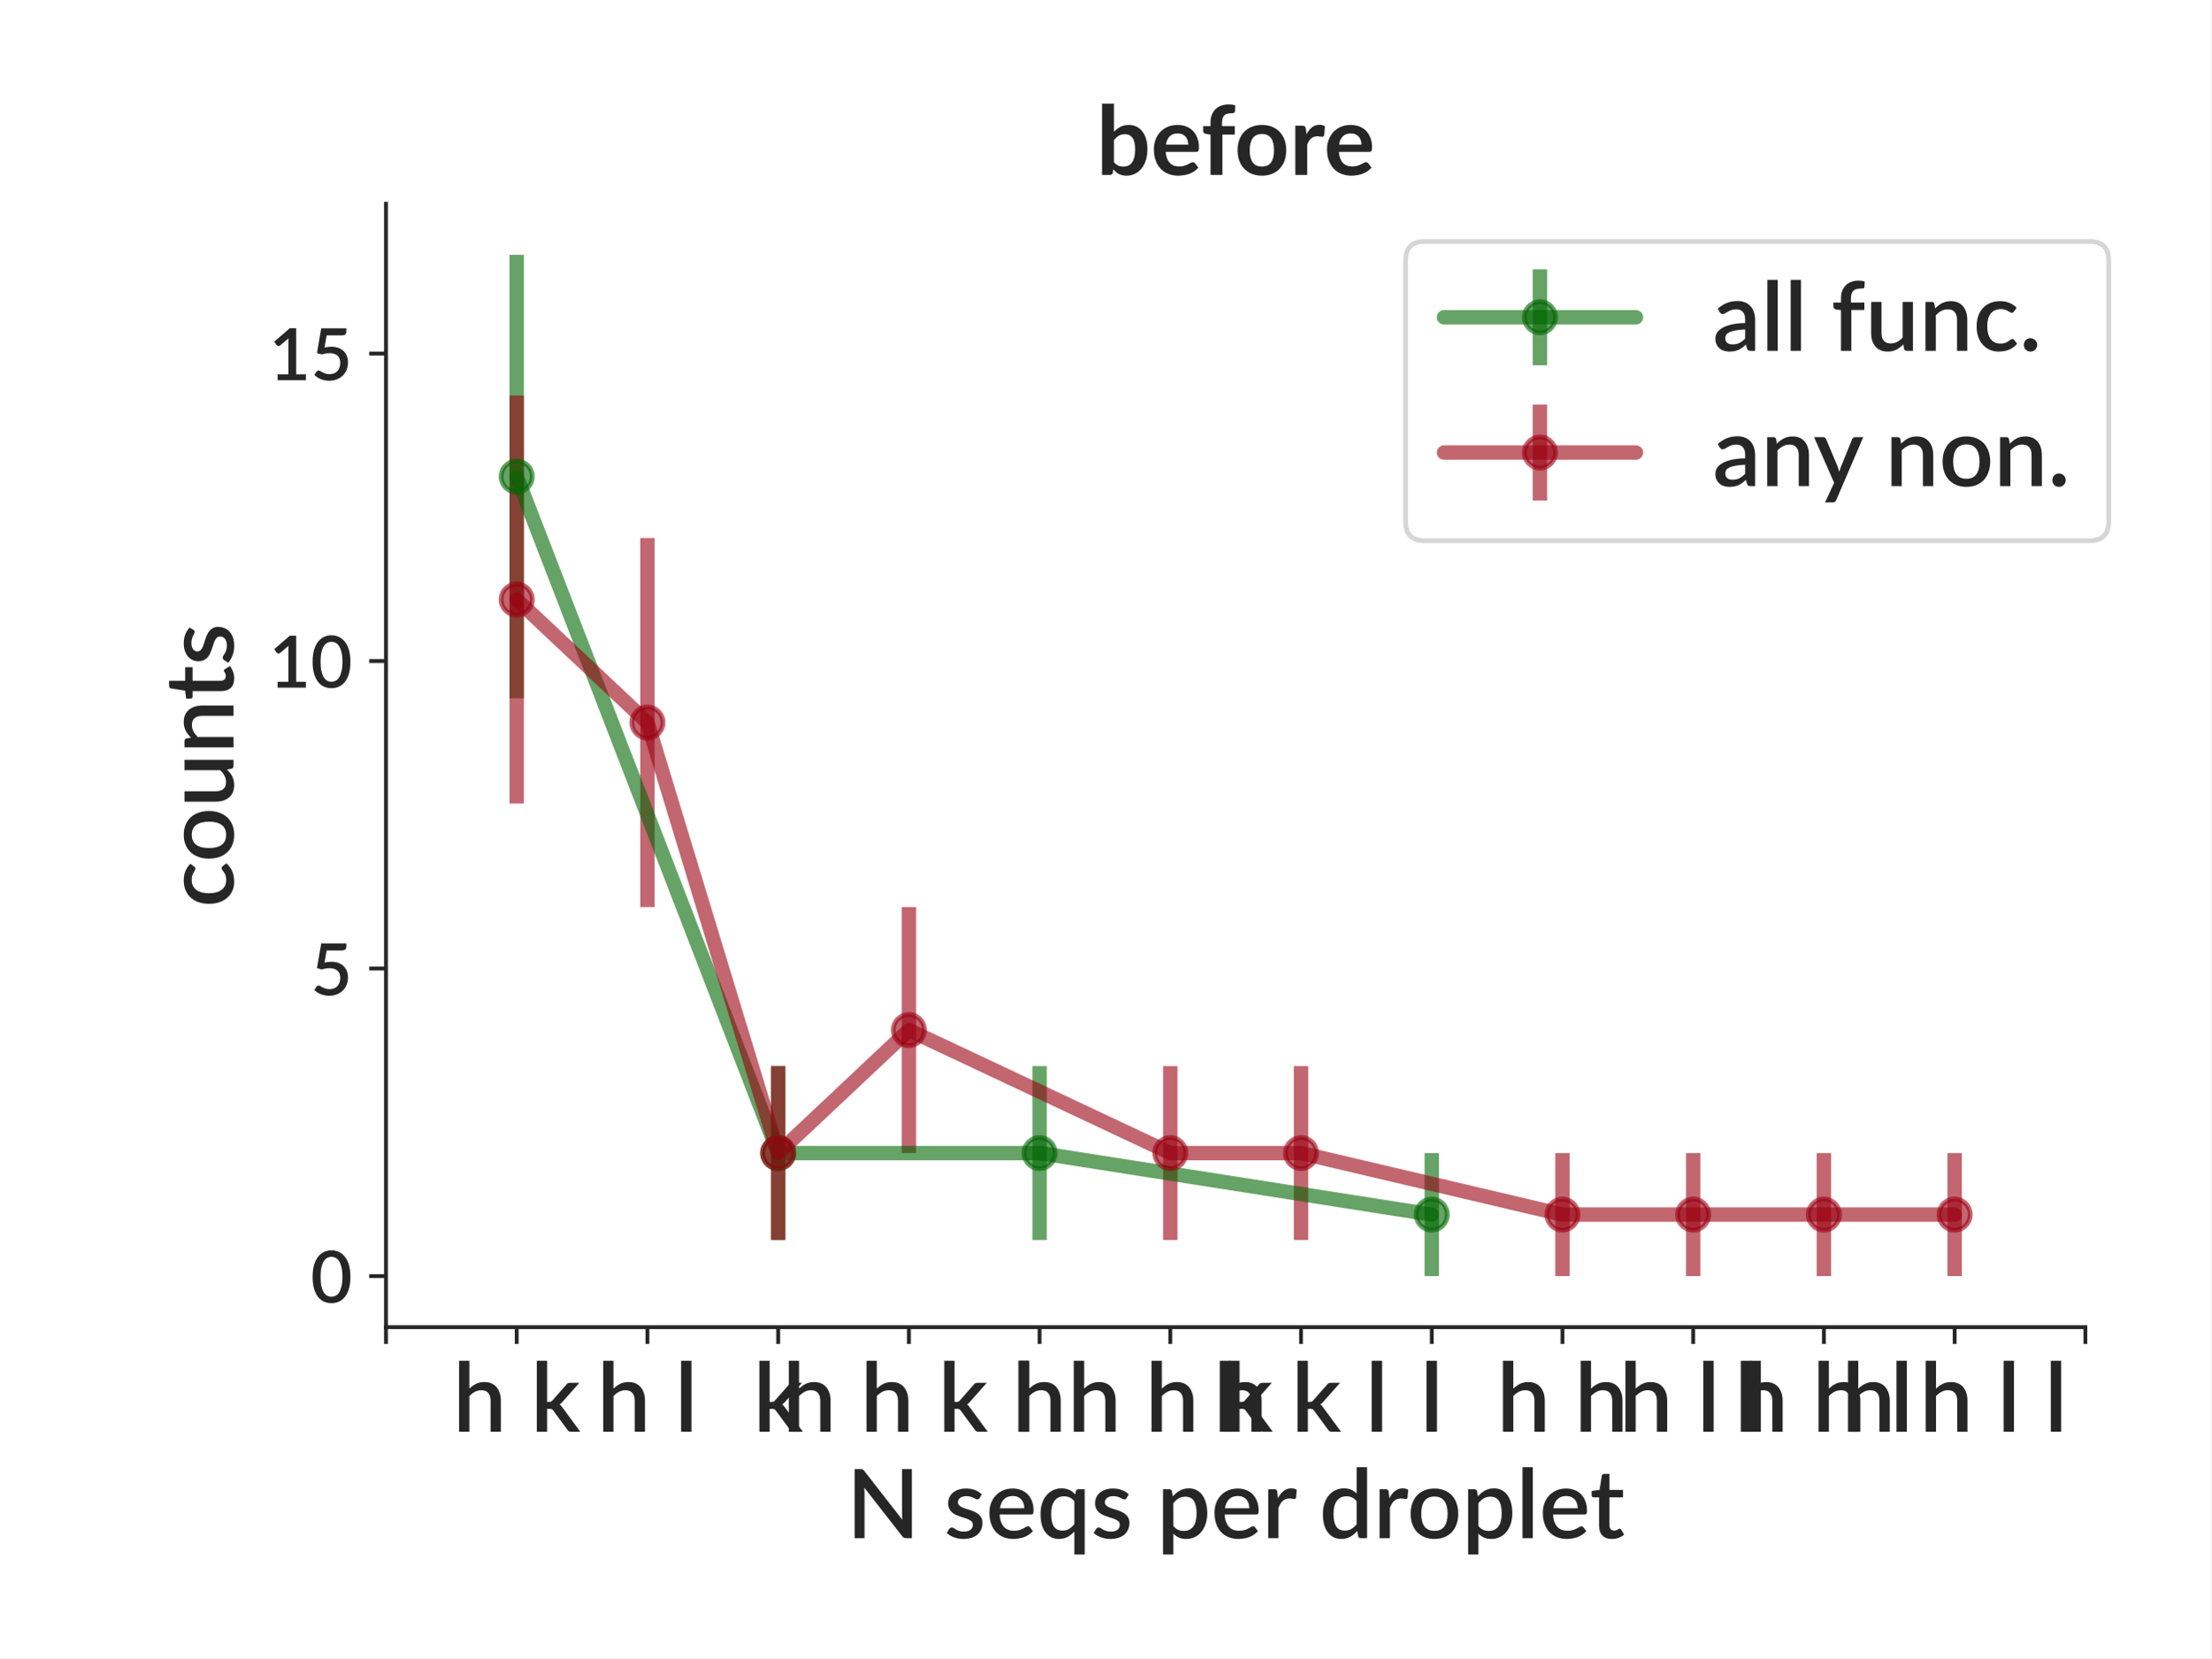
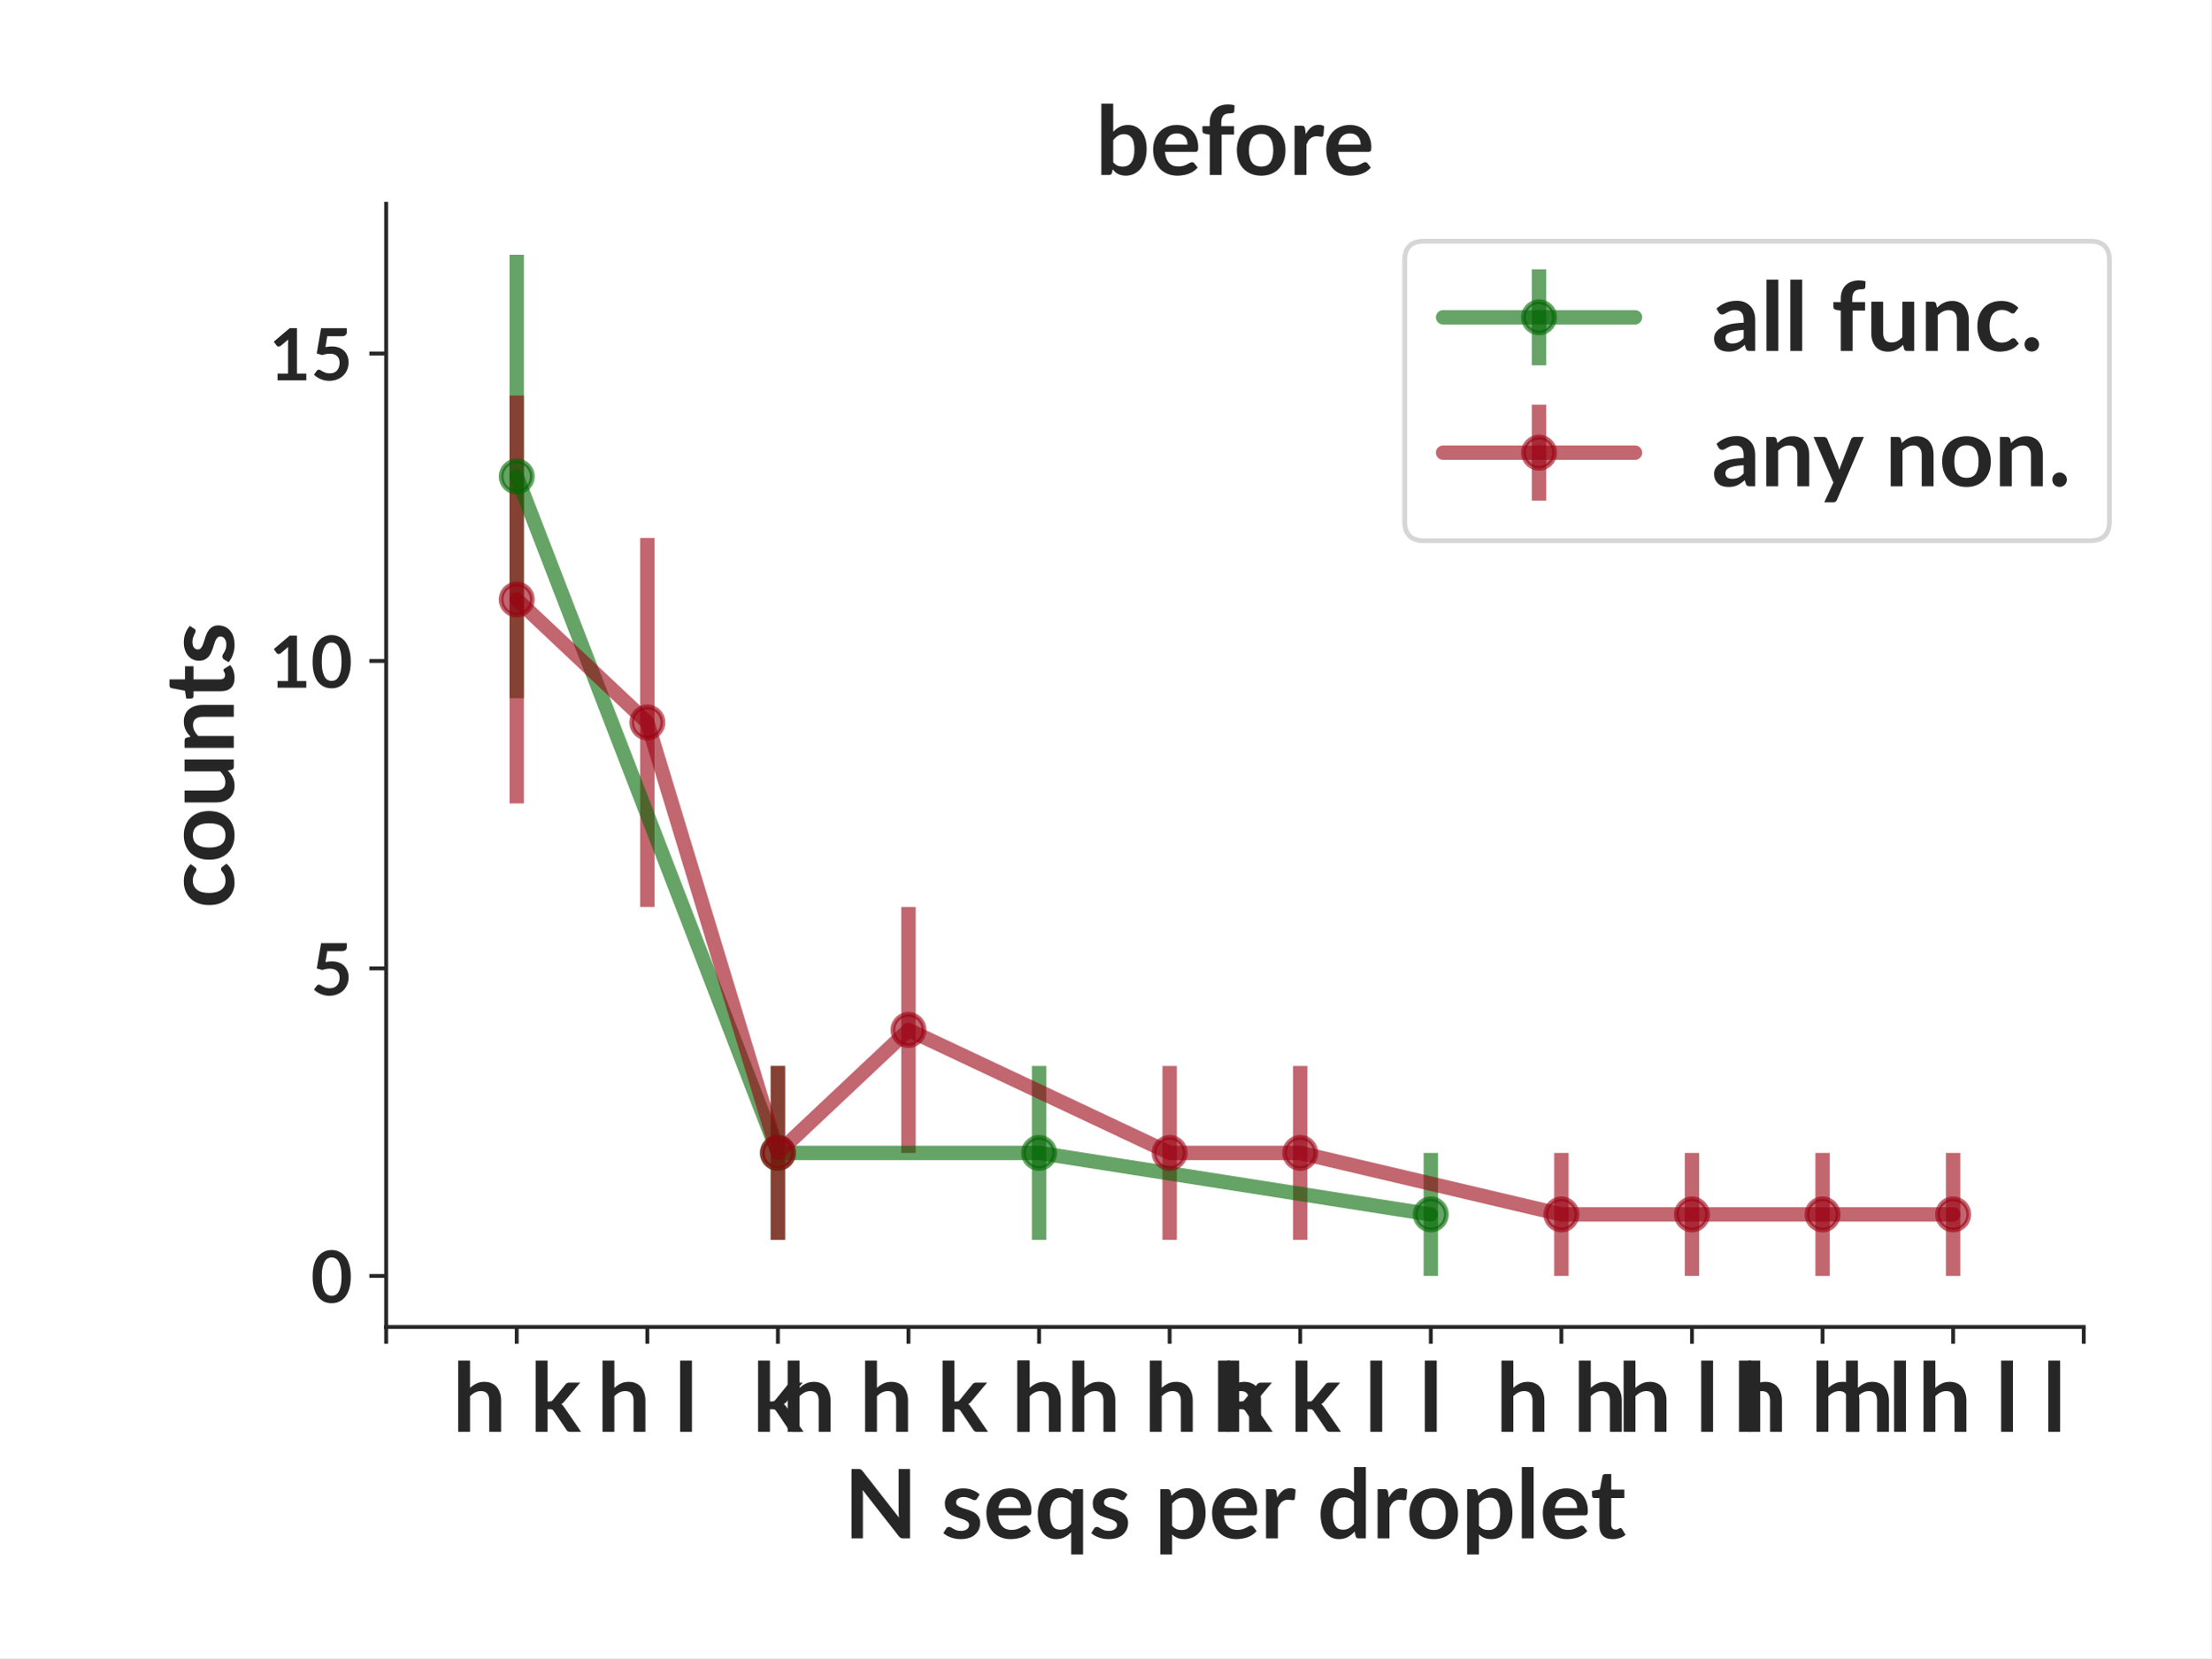
<svg xmlns="http://www.w3.org/2000/svg" xmlns:xlink="http://www.w3.org/1999/xlink" height="345.6pt" version="1.1" viewBox="0 0 460.8 345.6" width="460.8pt">
  <defs>
    <style type="text/css">*{stroke-linecap:butt;stroke-linejoin:round;}</style>
  </defs>
  <g id="figure_1">
    <g id="patch_1">
      <path d="M 0 345.6  L 460.8 345.6  L 460.8 0  L 0 0  z " style="fill:#ffffff;" />
    </g>
    <g id="axes_1">
      <g id="patch_2">
-         <path d="M 80.439 276.619  L 434.598 276.619  L 434.598 42.459  L 80.439 42.459  z " style="fill:#ffffff;" />
+         <path d="M 80.472 276.581  L 434.258 276.581  L 434.258 42.459  L 80.472 42.459  z " style="fill:#ffffff;" />
      </g>
      <g id="matplotlib.axis_1">
        <g id="xtick_1">
          <g id="line2d_1">
            <defs>
-               <path d="M 0 0  L 0 3.5  " id="mc72117ca0a" style="stroke:#262626;stroke-width:0.8;" />
+               <path d="M 0 0  L 0 3.5  " id="m71ca3b129e" style="stroke:#262626;stroke-width:0.8;" />
            </defs>
            <g>
-               <use style="fill:#262626;stroke:#262626;stroke-width:0.8;" x="80.439" xlink:href="#mc72117ca0a" y="276.619" />
+               <use style="fill:#262626;stroke:#262626;stroke-width:0.8;" x="80.472" xlink:href="#m71ca3b129e" y="276.581" />
            </g>
          </g>
        </g>
        <g id="xtick_2">
          <g id="line2d_2">
            <g>
-               <use style="fill:#262626;stroke:#262626;stroke-width:0.8;" x="107.682" xlink:href="#mc72117ca0a" y="276.619" />
+               <use style="fill:#262626;stroke:#262626;stroke-width:0.8;" x="107.686" xlink:href="#m71ca3b129e" y="276.581" />
            </g>
          </g>
          <g id="text_1">
-             <text style="fill:#262626;font-family:Lato;font-size:20px;font-stretch:normal;font-style:normal;font-weight:600;text-anchor:middle;" transform="rotate(-0, 107.6821, 298.4187)" x="107.682" y="298.419">h k</text>
+             <text style="fill:#262626;font-family:Lato;font-size:20px;font-stretch:normal;font-style:normal;font-weight:bold;text-anchor:middle;" transform="rotate(-0, 107.6862, 298.4406)" x="107.686" y="298.441">h k</text>
          </g>
        </g>
        <g id="xtick_3">
          <g id="line2d_3">
            <g>
-               <use style="fill:#262626;stroke:#262626;stroke-width:0.8;" x="134.925" xlink:href="#mc72117ca0a" y="276.619" />
+               <use style="fill:#262626;stroke:#262626;stroke-width:0.8;" x="134.9" xlink:href="#m71ca3b129e" y="276.581" />
            </g>
          </g>
          <g id="text_2">
-             <text style="fill:#262626;font-family:Lato;font-size:20px;font-stretch:normal;font-style:normal;font-weight:600;text-anchor:middle;" transform="rotate(-0, 134.9251, 298.4187)" x="134.925" y="298.419">h l</text>
+             <text style="fill:#262626;font-family:Lato;font-size:20px;font-stretch:normal;font-style:normal;font-weight:bold;text-anchor:middle;" transform="rotate(-0, 134.9005, 298.4406)" x="134.9" y="298.441">h l</text>
          </g>
        </g>
        <g id="xtick_4">
          <g id="line2d_4">
            <g>
-               <use style="fill:#262626;stroke:#262626;stroke-width:0.8;" x="162.168" xlink:href="#mc72117ca0a" y="276.619" />
+               <use style="fill:#262626;stroke:#262626;stroke-width:0.8;" x="162.115" xlink:href="#m71ca3b129e" y="276.581" />
            </g>
          </g>
          <g id="text_3">
-             <text style="fill:#262626;font-family:Lato;font-size:20px;font-stretch:normal;font-style:normal;font-weight:600;text-anchor:middle;" transform="rotate(-0, 162.1681, 298.4187)" x="162.168" y="298.419">k</text>
+             <text style="fill:#262626;font-family:Lato;font-size:20px;font-stretch:normal;font-style:normal;font-weight:bold;text-anchor:middle;" transform="rotate(-0, 162.1147, 298.4406)" x="162.115" y="298.441">k</text>
          </g>
        </g>
        <g id="xtick_5">
          <g id="line2d_5">
            <g>
-               <use style="fill:#262626;stroke:#262626;stroke-width:0.8;" x="189.411" xlink:href="#mc72117ca0a" y="276.619" />
+               <use style="fill:#262626;stroke:#262626;stroke-width:0.8;" x="189.329" xlink:href="#m71ca3b129e" y="276.581" />
            </g>
          </g>
          <g id="text_4">
-             <text style="fill:#262626;font-family:Lato;font-size:20px;font-stretch:normal;font-style:normal;font-weight:600;text-anchor:middle;" transform="rotate(-0, 189.4111, 298.4187)" x="189.411" y="298.419">h h k l</text>
+             <text style="fill:#262626;font-family:Lato;font-size:20px;font-stretch:normal;font-style:normal;font-weight:bold;text-anchor:middle;" transform="rotate(-0, 189.329, 298.4406)" x="189.329" y="298.441">h h k l</text>
          </g>
        </g>
        <g id="xtick_6">
          <g id="line2d_6">
            <g>
-               <use style="fill:#262626;stroke:#262626;stroke-width:0.8;" x="216.654" xlink:href="#mc72117ca0a" y="276.619" />
+               <use style="fill:#262626;stroke:#262626;stroke-width:0.8;" x="216.543" xlink:href="#m71ca3b129e" y="276.581" />
            </g>
          </g>
          <g id="text_5">
-             <text style="fill:#262626;font-family:Lato;font-size:20px;font-stretch:normal;font-style:normal;font-weight:600;text-anchor:middle;" transform="rotate(-0, 216.6541, 298.4187)" x="216.654" y="298.419">h</text>
+             <text style="fill:#262626;font-family:Lato;font-size:20px;font-stretch:normal;font-style:normal;font-weight:bold;text-anchor:middle;" transform="rotate(-0, 216.5433, 298.4406)" x="216.543" y="298.441">h</text>
          </g>
        </g>
        <g id="xtick_7">
          <g id="line2d_7">
            <g>
-               <use style="fill:#262626;stroke:#262626;stroke-width:0.8;" x="243.897" xlink:href="#mc72117ca0a" y="276.619" />
+               <use style="fill:#262626;stroke:#262626;stroke-width:0.8;" x="243.758" xlink:href="#m71ca3b129e" y="276.581" />
            </g>
          </g>
          <g id="text_6">
-             <text style="fill:#262626;font-family:Lato;font-size:20px;font-stretch:normal;font-style:normal;font-weight:600;text-anchor:middle;" transform="rotate(-0, 243.8972, 298.4187)" x="243.897" y="298.419">h h k</text>
+             <text style="fill:#262626;font-family:Lato;font-size:20px;font-stretch:normal;font-style:normal;font-weight:bold;text-anchor:middle;" transform="rotate(-0, 243.7576, 298.4406)" x="243.758" y="298.441">h h k</text>
          </g>
        </g>
        <g id="xtick_8">
          <g id="line2d_8">
            <g>
-               <use style="fill:#262626;stroke:#262626;stroke-width:0.8;" x="271.14" xlink:href="#mc72117ca0a" y="276.619" />
+               <use style="fill:#262626;stroke:#262626;stroke-width:0.8;" x="270.972" xlink:href="#m71ca3b129e" y="276.581" />
            </g>
          </g>
          <g id="text_7">
-             <text style="fill:#262626;font-family:Lato;font-size:20px;font-stretch:normal;font-style:normal;font-weight:600;text-anchor:middle;" transform="rotate(-0, 271.1402, 298.4187)" x="271.14" y="298.419">h k l</text>
+             <text style="fill:#262626;font-family:Lato;font-size:20px;font-stretch:normal;font-style:normal;font-weight:bold;text-anchor:middle;" transform="rotate(-0, 270.9719, 298.4406)" x="270.972" y="298.441">h k l</text>
          </g>
        </g>
        <g id="xtick_9">
          <g id="line2d_9">
            <g>
-               <use style="fill:#262626;stroke:#262626;stroke-width:0.8;" x="298.383" xlink:href="#mc72117ca0a" y="276.619" />
+               <use style="fill:#262626;stroke:#262626;stroke-width:0.8;" x="298.186" xlink:href="#m71ca3b129e" y="276.581" />
            </g>
          </g>
          <g id="text_8">
-             <text style="fill:#262626;font-family:Lato;font-size:20px;font-stretch:normal;font-style:normal;font-weight:600;text-anchor:middle;" transform="rotate(-0, 298.3832, 298.4187)" x="298.383" y="298.419">l</text>
+             <text style="fill:#262626;font-family:Lato;font-size:20px;font-stretch:normal;font-style:normal;font-weight:bold;text-anchor:middle;" transform="rotate(-0, 298.1862, 298.4406)" x="298.186" y="298.441">l</text>
          </g>
        </g>
        <g id="xtick_10">
          <g id="line2d_10">
            <g>
-               <use style="fill:#262626;stroke:#262626;stroke-width:0.8;" x="325.626" xlink:href="#mc72117ca0a" y="276.619" />
+               <use style="fill:#262626;stroke:#262626;stroke-width:0.8;" x="325.4" xlink:href="#m71ca3b129e" y="276.581" />
            </g>
          </g>
          <g id="text_9">
-             <text style="fill:#262626;font-family:Lato;font-size:20px;font-stretch:normal;font-style:normal;font-weight:600;text-anchor:middle;" transform="rotate(-0, 325.6262, 298.4187)" x="325.626" y="298.419">h h</text>
+             <text style="fill:#262626;font-family:Lato;font-size:20px;font-stretch:normal;font-style:normal;font-weight:bold;text-anchor:middle;" transform="rotate(-0, 325.4005, 298.4406)" x="325.4" y="298.441">h h</text>
          </g>
        </g>
        <g id="xtick_11">
          <g id="line2d_11">
            <g>
-               <use style="fill:#262626;stroke:#262626;stroke-width:0.8;" x="352.869" xlink:href="#mc72117ca0a" y="276.619" />
+               <use style="fill:#262626;stroke:#262626;stroke-width:0.8;" x="352.615" xlink:href="#m71ca3b129e" y="276.581" />
            </g>
          </g>
          <g id="text_10">
-             <text style="fill:#262626;font-family:Lato;font-size:20px;font-stretch:normal;font-style:normal;font-weight:600;text-anchor:middle;" transform="rotate(-0, 352.8692, 298.4187)" x="352.869" y="298.419">h l l</text>
+             <text style="fill:#262626;font-family:Lato;font-size:20px;font-stretch:normal;font-style:normal;font-weight:bold;text-anchor:middle;" transform="rotate(-0, 352.6148, 298.4406)" x="352.615" y="298.441">h l l</text>
          </g>
        </g>
        <g id="xtick_12">
          <g id="line2d_12">
            <g>
-               <use style="fill:#262626;stroke:#262626;stroke-width:0.8;" x="380.112" xlink:href="#mc72117ca0a" y="276.619" />
+               <use style="fill:#262626;stroke:#262626;stroke-width:0.8;" x="379.829" xlink:href="#m71ca3b129e" y="276.581" />
            </g>
          </g>
          <g id="text_11">
-             <text style="fill:#262626;font-family:Lato;font-size:20px;font-stretch:normal;font-style:normal;font-weight:600;text-anchor:middle;" transform="rotate(-0, 380.1122, 298.4187)" x="380.112" y="298.419">h h l</text>
+             <text style="fill:#262626;font-family:Lato;font-size:20px;font-stretch:normal;font-style:normal;font-weight:bold;text-anchor:middle;" transform="rotate(-0, 379.8291, 298.4406)" x="379.829" y="298.441">h h l</text>
          </g>
        </g>
        <g id="xtick_13">
          <g id="line2d_13">
            <g>
-               <use style="fill:#262626;stroke:#262626;stroke-width:0.8;" x="407.355" xlink:href="#mc72117ca0a" y="276.619" />
+               <use style="fill:#262626;stroke:#262626;stroke-width:0.8;" x="407.043" xlink:href="#m71ca3b129e" y="276.581" />
            </g>
          </g>
          <g id="text_12">
-             <text style="fill:#262626;font-family:Lato;font-size:20px;font-stretch:normal;font-style:normal;font-weight:600;text-anchor:middle;" transform="rotate(-0, 407.3553, 298.4187)" x="407.355" y="298.419">h h l l</text>
+             <text style="fill:#262626;font-family:Lato;font-size:20px;font-stretch:normal;font-style:normal;font-weight:bold;text-anchor:middle;" transform="rotate(-0, 407.0434, 298.4406)" x="407.043" y="298.441">h h l l</text>
          </g>
        </g>
        <g id="xtick_14">
          <g id="line2d_14">
            <g>
-               <use style="fill:#262626;stroke:#262626;stroke-width:0.8;" x="434.598" xlink:href="#mc72117ca0a" y="276.619" />
+               <use style="fill:#262626;stroke:#262626;stroke-width:0.8;" x="434.258" xlink:href="#m71ca3b129e" y="276.581" />
            </g>
          </g>
        </g>
        <g id="text_13">
-           <text style="fill:#262626;font-family:Lato;font-size:20px;font-stretch:normal;font-style:normal;font-weight:600;text-anchor:middle;" transform="rotate(-0, 257.5187, 320.6094)" x="257.519" y="320.609">N seqs per droplet</text>
+           <text style="fill:#262626;font-family:Lato;font-size:20px;font-stretch:normal;font-style:normal;font-weight:bold;text-anchor:middle;" transform="rotate(-0, 257.3648, 320.65)" x="257.365" y="320.65">N seqs per droplet</text>
        </g>
      </g>
      <g id="matplotlib.axis_2">
        <g id="ytick_1">
          <g id="line2d_15">
            <defs>
-               <path d="M 0 0  L -3.5 0  " id="m1db4f06300" style="stroke:#262626;stroke-width:0.8;" />
+               <path d="M 0 0  L -3.5 0  " id="mf4d765b0dd" style="stroke:#262626;stroke-width:0.8;" />
            </defs>
            <g>
-               <use style="fill:#262626;stroke:#262626;stroke-width:0.8;" x="80.439" xlink:href="#m1db4f06300" y="265.975" />
+               <use style="fill:#262626;stroke:#262626;stroke-width:0.8;" x="80.472" xlink:href="#mf4d765b0dd" y="265.939" />
            </g>
          </g>
          <g id="text_14">
-             <text style="fill:#262626;font-family:Lato;font-size:15px;font-stretch:normal;font-style:normal;font-weight:600;text-anchor:end;" transform="rotate(-0, 73.43906, 271.5251)" x="73.439" y="271.525">0</text>
+             <text style="fill:#262626;font-family:Lato;font-size:15px;font-stretch:normal;font-style:normal;font-weight:bold;text-anchor:end;" transform="rotate(-0, 73.47187, 271.5116)" x="73.472" y="271.512">0</text>
          </g>
        </g>
        <g id="ytick_2">
          <g id="line2d_16">
            <g>
-               <use style="fill:#262626;stroke:#262626;stroke-width:0.8;" x="80.439" xlink:href="#m1db4f06300" y="201.878" />
+               <use style="fill:#262626;stroke:#262626;stroke-width:0.8;" x="80.472" xlink:href="#mf4d765b0dd" y="201.853" />
            </g>
          </g>
          <g id="text_15">
-             <text style="fill:#262626;font-family:Lato;font-size:15px;font-stretch:normal;font-style:normal;font-weight:600;text-anchor:end;" transform="rotate(-0, 73.43906, 207.4285)" x="73.439" y="207.428">5</text>
+             <text style="fill:#262626;font-family:Lato;font-size:15px;font-stretch:normal;font-style:normal;font-weight:bold;text-anchor:end;" transform="rotate(-0, 73.47187, 207.4252)" x="73.472" y="207.425">5</text>
          </g>
        </g>
        <g id="ytick_3">
          <g id="line2d_17">
            <g>
-               <use style="fill:#262626;stroke:#262626;stroke-width:0.8;" x="80.439" xlink:href="#m1db4f06300" y="137.782" />
+               <use style="fill:#262626;stroke:#262626;stroke-width:0.8;" x="80.472" xlink:href="#mf4d765b0dd" y="137.767" />
            </g>
          </g>
          <g id="text_16">
-             <text style="fill:#262626;font-family:Lato;font-size:15px;font-stretch:normal;font-style:normal;font-weight:600;text-anchor:end;" transform="rotate(-0, 73.43906, 143.3318)" x="73.439" y="143.332">10</text>
+             <text style="fill:#262626;font-family:Lato;font-size:15px;font-stretch:normal;font-style:normal;font-weight:bold;text-anchor:end;" transform="rotate(-0, 73.47187, 143.3388)" x="73.472" y="143.339">10</text>
          </g>
        </g>
        <g id="ytick_4">
          <g id="line2d_18">
            <g>
-               <use style="fill:#262626;stroke:#262626;stroke-width:0.8;" x="80.439" xlink:href="#m1db4f06300" y="73.685" />
+               <use style="fill:#262626;stroke:#262626;stroke-width:0.8;" x="80.472" xlink:href="#mf4d765b0dd" y="73.68" />
            </g>
          </g>
          <g id="text_17">
-             <text style="fill:#262626;font-family:Lato;font-size:15px;font-stretch:normal;font-style:normal;font-weight:600;text-anchor:end;" transform="rotate(-0, 73.43906, 79.23509)" x="73.439" y="79.235">15</text>
+             <text style="fill:#262626;font-family:Lato;font-size:15px;font-stretch:normal;font-style:normal;font-weight:bold;text-anchor:end;" transform="rotate(-0, 73.47187, 79.25235)" x="73.472" y="79.252">15</text>
          </g>
        </g>
        <g id="text_18">
-           <text style="fill:#262626;font-family:Lato;font-size:20px;font-stretch:normal;font-style:normal;font-weight:600;text-anchor:middle;" transform="rotate(-90, 48.64844, 159.5391)" x="48.648" y="159.539">counts</text>
+           <text style="fill:#262626;font-family:Lato;font-size:20px;font-stretch:normal;font-style:normal;font-weight:bold;text-anchor:middle;" transform="rotate(-90, 48.72187, 159.5203)" x="48.722" y="159.52">counts</text>
        </g>
      </g>
      <g id="LineCollection_1">
-         <path clip-path="url(#p8d7abdfbc0)" d="M 107.682 145.545  L 107.682 53.103  " style="fill:none;stroke:#006600;stroke-opacity:0.6;stroke-width:3;" />
-         <path clip-path="url(#p8d7abdfbc0)" d="M 162.168 258.466  L 162.168 222.207  " style="fill:none;stroke:#006600;stroke-opacity:0.6;stroke-width:3;" />
-         <path clip-path="url(#p8d7abdfbc0)" d="M 216.654 258.466  L 216.654 222.207  " style="fill:none;stroke:#006600;stroke-opacity:0.6;stroke-width:3;" />
-         <path clip-path="url(#p8d7abdfbc0)" d="M 298.383 265.975  L 298.383 240.336  " style="fill:none;stroke:#006600;stroke-opacity:0.6;stroke-width:3;" />
+         <path clip-path="url(#pa81f51589f)" d="M 107.686 145.528  L 107.686 53.101  " style="fill:none;stroke:#006600;stroke-opacity:0.6;stroke-width:3;" />
+         <path clip-path="url(#pa81f51589f)" d="M 162.115 258.431  L 162.115 222.178  " style="fill:none;stroke:#006600;stroke-opacity:0.6;stroke-width:3;" />
+         <path clip-path="url(#pa81f51589f)" d="M 216.543 258.431  L 216.543 222.178  " style="fill:none;stroke:#006600;stroke-opacity:0.6;stroke-width:3;" />
+         <path clip-path="url(#pa81f51589f)" d="M 298.186 265.939  L 298.186 240.305  " style="fill:none;stroke:#006600;stroke-opacity:0.6;stroke-width:3;" />
      </g>
      <g id="LineCollection_2">
-         <path clip-path="url(#p8d7abdfbc0)" d="M 107.682 167.479  L 107.682 82.446  " style="fill:none;stroke:#990012;stroke-opacity:0.6;stroke-width:3;" />
-         <path clip-path="url(#p8d7abdfbc0)" d="M 134.925 189.059  L 134.925 112.143  " style="fill:none;stroke:#990012;stroke-opacity:0.6;stroke-width:3;" />
-         <path clip-path="url(#p8d7abdfbc0)" d="M 162.168 258.466  L 162.168 222.207  " style="fill:none;stroke:#990012;stroke-opacity:0.6;stroke-width:3;" />
-         <path clip-path="url(#p8d7abdfbc0)" d="M 189.411 240.336  L 189.411 189.059  " style="fill:none;stroke:#990012;stroke-opacity:0.6;stroke-width:3;" />
-         <path clip-path="url(#p8d7abdfbc0)" d="M 243.897 258.466  L 243.897 222.207  " style="fill:none;stroke:#990012;stroke-opacity:0.6;stroke-width:3;" />
-         <path clip-path="url(#p8d7abdfbc0)" d="M 271.14 258.466  L 271.14 222.207  " style="fill:none;stroke:#990012;stroke-opacity:0.6;stroke-width:3;" />
-         <path clip-path="url(#p8d7abdfbc0)" d="M 325.626 265.975  L 325.626 240.336  " style="fill:none;stroke:#990012;stroke-opacity:0.6;stroke-width:3;" />
-         <path clip-path="url(#p8d7abdfbc0)" d="M 352.869 265.975  L 352.869 240.336  " style="fill:none;stroke:#990012;stroke-opacity:0.6;stroke-width:3;" />
-         <path clip-path="url(#p8d7abdfbc0)" d="M 380.112 265.975  L 380.112 240.336  " style="fill:none;stroke:#990012;stroke-opacity:0.6;stroke-width:3;" />
-         <path clip-path="url(#p8d7abdfbc0)" d="M 407.355 265.975  L 407.355 240.336  " style="fill:none;stroke:#990012;stroke-opacity:0.6;stroke-width:3;" />
+         <path clip-path="url(#pa81f51589f)" d="M 107.686 167.459  L 107.686 82.439  " style="fill:none;stroke:#990012;stroke-opacity:0.6;stroke-width:3;" />
+         <path clip-path="url(#pa81f51589f)" d="M 134.9 189.036  L 134.9 112.132  " style="fill:none;stroke:#990012;stroke-opacity:0.6;stroke-width:3;" />
+         <path clip-path="url(#pa81f51589f)" d="M 162.115 258.431  L 162.115 222.178  " style="fill:none;stroke:#990012;stroke-opacity:0.6;stroke-width:3;" />
+         <path clip-path="url(#pa81f51589f)" d="M 189.329 240.305  L 189.329 189.036  " style="fill:none;stroke:#990012;stroke-opacity:0.6;stroke-width:3;" />
+         <path clip-path="url(#pa81f51589f)" d="M 243.758 258.431  L 243.758 222.178  " style="fill:none;stroke:#990012;stroke-opacity:0.6;stroke-width:3;" />
+         <path clip-path="url(#pa81f51589f)" d="M 270.972 258.431  L 270.972 222.178  " style="fill:none;stroke:#990012;stroke-opacity:0.6;stroke-width:3;" />
+         <path clip-path="url(#pa81f51589f)" d="M 325.4 265.939  L 325.4 240.305  " style="fill:none;stroke:#990012;stroke-opacity:0.6;stroke-width:3;" />
+         <path clip-path="url(#pa81f51589f)" d="M 352.615 265.939  L 352.615 240.305  " style="fill:none;stroke:#990012;stroke-opacity:0.6;stroke-width:3;" />
+         <path clip-path="url(#pa81f51589f)" d="M 379.829 265.939  L 379.829 240.305  " style="fill:none;stroke:#990012;stroke-opacity:0.6;stroke-width:3;" />
+         <path clip-path="url(#pa81f51589f)" d="M 407.043 265.939  L 407.043 240.305  " style="fill:none;stroke:#990012;stroke-opacity:0.6;stroke-width:3;" />
      </g>
      <g id="line2d_19">
-         <path clip-path="url(#p8d7abdfbc0)" d="M 107.682 99.324  L 162.168 240.336  L 216.654 240.336  L 298.383 253.156  " style="fill:none;stroke:#006600;stroke-linecap:round;stroke-opacity:0.6;stroke-width:3;" />
+         <path clip-path="url(#pa81f51589f)" d="M 107.686 99.315  L 162.115 240.305  L 216.543 240.305  L 298.186 253.122  " style="fill:none;stroke:#006600;stroke-linecap:round;stroke-opacity:0.6;stroke-width:3;" />
        <defs>
-           <path d="M 0 3.25  C 0.862 3.25 1.689 2.908 2.298 2.298  C 2.908 1.689 3.25 0.862 3.25 0  C 3.25 -0.862 2.908 -1.689 2.298 -2.298  C 1.689 -2.908 0.862 -3.25 0 -3.25  C -0.862 -3.25 -1.689 -2.908 -2.298 -2.298  C -2.908 -1.689 -3.25 -0.862 -3.25 0  C -3.25 0.862 -2.908 1.689 -2.298 2.298  C -1.689 2.908 -0.862 3.25 0 3.25  z " id="m262b6e8997" style="stroke:#006600;stroke-opacity:0.6;" />
+           <path d="M 0 3.25  C 0.862 3.25 1.689 2.908 2.298 2.298  C 2.908 1.689 3.25 0.862 3.25 0  C 3.25 -0.862 2.908 -1.689 2.298 -2.298  C 1.689 -2.908 0.862 -3.25 0 -3.25  C -0.862 -3.25 -1.689 -2.908 -2.298 -2.298  C -2.908 -1.689 -3.25 -0.862 -3.25 0  C -3.25 0.862 -2.908 1.689 -2.298 2.298  C -1.689 2.908 -0.862 3.25 0 3.25  z " id="m755ba9642d" style="stroke:#006600;stroke-opacity:0.6;" />
        </defs>
-         <g clip-path="url(#p8d7abdfbc0)">
-           <use style="fill:#006600;fill-opacity:0.6;stroke:#006600;stroke-opacity:0.6;" x="107.682" xlink:href="#m262b6e8997" y="99.324" />
-           <use style="fill:#006600;fill-opacity:0.6;stroke:#006600;stroke-opacity:0.6;" x="162.168" xlink:href="#m262b6e8997" y="240.336" />
-           <use style="fill:#006600;fill-opacity:0.6;stroke:#006600;stroke-opacity:0.6;" x="216.654" xlink:href="#m262b6e8997" y="240.336" />
-           <use style="fill:#006600;fill-opacity:0.6;stroke:#006600;stroke-opacity:0.6;" x="298.383" xlink:href="#m262b6e8997" y="253.156" />
+         <g clip-path="url(#pa81f51589f)">
+           <use style="fill:#006600;fill-opacity:0.6;stroke:#006600;stroke-opacity:0.6;" x="107.686" xlink:href="#m755ba9642d" y="99.315" />
+           <use style="fill:#006600;fill-opacity:0.6;stroke:#006600;stroke-opacity:0.6;" x="162.115" xlink:href="#m755ba9642d" y="240.305" />
+           <use style="fill:#006600;fill-opacity:0.6;stroke:#006600;stroke-opacity:0.6;" x="216.543" xlink:href="#m755ba9642d" y="240.305" />
+           <use style="fill:#006600;fill-opacity:0.6;stroke:#006600;stroke-opacity:0.6;" x="298.186" xlink:href="#m755ba9642d" y="253.122" />
        </g>
      </g>
      <g id="line2d_20">
-         <path clip-path="url(#p8d7abdfbc0)" d="M 107.682 124.962  L 134.925 150.601  L 162.168 240.336  L 189.411 214.698  L 243.897 240.336  L 271.14 240.336  L 325.626 253.156  L 352.869 253.156  L 380.112 253.156  L 407.355 253.156  " style="fill:none;stroke:#990012;stroke-linecap:round;stroke-opacity:0.6;stroke-width:3;" />
+         <path clip-path="url(#pa81f51589f)" d="M 107.686 124.949  L 134.9 150.584  L 162.115 240.305  L 189.329 214.67  L 243.758 240.305  L 270.972 240.305  L 325.4 253.122  L 352.615 253.122  L 379.829 253.122  L 407.043 253.122  " style="fill:none;stroke:#990012;stroke-linecap:round;stroke-opacity:0.6;stroke-width:3;" />
        <defs>
-           <path d="M 0 3.25  C 0.862 3.25 1.689 2.908 2.298 2.298  C 2.908 1.689 3.25 0.862 3.25 0  C 3.25 -0.862 2.908 -1.689 2.298 -2.298  C 1.689 -2.908 0.862 -3.25 0 -3.25  C -0.862 -3.25 -1.689 -2.908 -2.298 -2.298  C -2.908 -1.689 -3.25 -0.862 -3.25 0  C -3.25 0.862 -2.908 1.689 -2.298 2.298  C -1.689 2.908 -0.862 3.25 0 3.25  z " id="m98d6c65aa0" style="stroke:#990012;stroke-opacity:0.6;" />
+           <path d="M 0 3.25  C 0.862 3.25 1.689 2.908 2.298 2.298  C 2.908 1.689 3.25 0.862 3.25 0  C 3.25 -0.862 2.908 -1.689 2.298 -2.298  C 1.689 -2.908 0.862 -3.25 0 -3.25  C -0.862 -3.25 -1.689 -2.908 -2.298 -2.298  C -2.908 -1.689 -3.25 -0.862 -3.25 0  C -3.25 0.862 -2.908 1.689 -2.298 2.298  C -1.689 2.908 -0.862 3.25 0 3.25  z " id="m5368204037" style="stroke:#990012;stroke-opacity:0.6;" />
        </defs>
-         <g clip-path="url(#p8d7abdfbc0)">
-           <use style="fill:#990012;fill-opacity:0.6;stroke:#990012;stroke-opacity:0.6;" x="107.682" xlink:href="#m98d6c65aa0" y="124.962" />
-           <use style="fill:#990012;fill-opacity:0.6;stroke:#990012;stroke-opacity:0.6;" x="134.925" xlink:href="#m98d6c65aa0" y="150.601" />
-           <use style="fill:#990012;fill-opacity:0.6;stroke:#990012;stroke-opacity:0.6;" x="162.168" xlink:href="#m98d6c65aa0" y="240.336" />
-           <use style="fill:#990012;fill-opacity:0.6;stroke:#990012;stroke-opacity:0.6;" x="189.411" xlink:href="#m98d6c65aa0" y="214.698" />
-           <use style="fill:#990012;fill-opacity:0.6;stroke:#990012;stroke-opacity:0.6;" x="243.897" xlink:href="#m98d6c65aa0" y="240.336" />
-           <use style="fill:#990012;fill-opacity:0.6;stroke:#990012;stroke-opacity:0.6;" x="271.14" xlink:href="#m98d6c65aa0" y="240.336" />
-           <use style="fill:#990012;fill-opacity:0.6;stroke:#990012;stroke-opacity:0.6;" x="325.626" xlink:href="#m98d6c65aa0" y="253.156" />
-           <use style="fill:#990012;fill-opacity:0.6;stroke:#990012;stroke-opacity:0.6;" x="352.869" xlink:href="#m98d6c65aa0" y="253.156" />
-           <use style="fill:#990012;fill-opacity:0.6;stroke:#990012;stroke-opacity:0.6;" x="380.112" xlink:href="#m98d6c65aa0" y="253.156" />
-           <use style="fill:#990012;fill-opacity:0.6;stroke:#990012;stroke-opacity:0.6;" x="407.355" xlink:href="#m98d6c65aa0" y="253.156" />
+         <g clip-path="url(#pa81f51589f)">
+           <use style="fill:#990012;fill-opacity:0.6;stroke:#990012;stroke-opacity:0.6;" x="107.686" xlink:href="#m5368204037" y="124.949" />
+           <use style="fill:#990012;fill-opacity:0.6;stroke:#990012;stroke-opacity:0.6;" x="134.9" xlink:href="#m5368204037" y="150.584" />
+           <use style="fill:#990012;fill-opacity:0.6;stroke:#990012;stroke-opacity:0.6;" x="162.115" xlink:href="#m5368204037" y="240.305" />
+           <use style="fill:#990012;fill-opacity:0.6;stroke:#990012;stroke-opacity:0.6;" x="189.329" xlink:href="#m5368204037" y="214.67" />
+           <use style="fill:#990012;fill-opacity:0.6;stroke:#990012;stroke-opacity:0.6;" x="243.758" xlink:href="#m5368204037" y="240.305" />
+           <use style="fill:#990012;fill-opacity:0.6;stroke:#990012;stroke-opacity:0.6;" x="270.972" xlink:href="#m5368204037" y="240.305" />
+           <use style="fill:#990012;fill-opacity:0.6;stroke:#990012;stroke-opacity:0.6;" x="325.4" xlink:href="#m5368204037" y="253.122" />
+           <use style="fill:#990012;fill-opacity:0.6;stroke:#990012;stroke-opacity:0.6;" x="352.615" xlink:href="#m5368204037" y="253.122" />
+           <use style="fill:#990012;fill-opacity:0.6;stroke:#990012;stroke-opacity:0.6;" x="379.829" xlink:href="#m5368204037" y="253.122" />
+           <use style="fill:#990012;fill-opacity:0.6;stroke:#990012;stroke-opacity:0.6;" x="407.043" xlink:href="#m5368204037" y="253.122" />
        </g>
      </g>
      <g id="patch_3">
-         <path d="M 80.439 276.619  L 80.439 42.459  " style="fill:none;stroke:#262626;stroke-linecap:square;stroke-linejoin:miter;stroke-width:0.8;" />
+         <path d="M 80.472 276.581  L 80.472 42.459  " style="fill:none;stroke:#262626;stroke-linecap:square;stroke-linejoin:miter;stroke-width:0.8;" />
      </g>
      <g id="patch_4">
-         <path d="M 80.439 276.619  L 434.598 276.619  " style="fill:none;stroke:#262626;stroke-linecap:square;stroke-linejoin:miter;stroke-width:0.8;" />
+         <path d="M 80.472 276.581  L 434.258 276.581  " style="fill:none;stroke:#262626;stroke-linecap:square;stroke-linejoin:miter;stroke-width:0.8;" />
      </g>
      <g id="text_19">
-         <text style="fill:#262626;font-family:Lato;font-size:20px;font-stretch:normal;font-style:normal;font-weight:bold;text-anchor:middle;" transform="rotate(-0, 257.5187, 36.45938)" x="257.519" y="36.459">before</text>
+         <text style="fill:#262626;font-family:Lato;font-size:20px;font-stretch:normal;font-style:normal;font-weight:bold;text-anchor:middle;" transform="rotate(-0, 257.3648, 36.45938)" x="257.365" y="36.459">before</text>
      </g>
      <g id="legend_1">
        <g id="patch_5">
-           <path d="M 296.935 112.707  L 435.463 112.707  Q 439.463 112.707 439.463 108.707  L 439.463 54.326  Q 439.463 50.326 435.463 50.326  L 296.935 50.326  Q 292.935 50.326 292.935 54.326  L 292.935 108.707  Q 292.935 112.707 296.935 112.707  z " style="fill:#ffffff;opacity:0.8;stroke:#cccccc;stroke-linejoin:miter;" />
+           <path d="M 296.743 112.696  L 435.612 112.696  Q 439.612 112.696 439.612 108.696  L 439.612 54.277  Q 439.612 50.277 435.612 50.277  L 296.743 50.277  Q 292.743 50.277 292.743 54.277  L 292.743 108.696  Q 292.743 112.696 296.743 112.696  z " style="fill:#ffffff;opacity:0.8;stroke:#cccccc;stroke-linejoin:miter;" />
        </g>
        <g id="LineCollection_3">
-           <path d="M 320.935 76.126  L 320.935 56.126  " style="fill:none;stroke:#006600;stroke-opacity:0.6;stroke-width:3;" />
+           <path d="M 320.743 76.137  L 320.743 56.137  " style="fill:none;stroke:#006600;stroke-opacity:0.6;stroke-width:3;" />
        </g>
        <g id="line2d_21">
-           <path d="M 300.935 66.126  L 340.935 66.126  " style="fill:none;stroke:#006600;stroke-linecap:round;stroke-opacity:0.6;stroke-width:3;" />
+           <path d="M 300.743 66.137  L 340.743 66.137  " style="fill:none;stroke:#006600;stroke-linecap:round;stroke-opacity:0.6;stroke-width:3;" />
        </g>
        <g id="line2d_22">
          <g>
-             <use style="fill:#006600;fill-opacity:0.6;stroke:#006600;stroke-opacity:0.6;" x="320.935" xlink:href="#m262b6e8997" y="66.126" />
+             <use style="fill:#006600;fill-opacity:0.6;stroke:#006600;stroke-opacity:0.6;" x="320.743" xlink:href="#m755ba9642d" y="66.137" />
          </g>
        </g>
        <g id="text_20">
-           <text style="fill:#262626;font-family:Lato;font-size:20px;font-stretch:normal;font-style:normal;font-weight:600;text-anchor:start;" transform="rotate(-0, 356.9346, 73.12594)" x="356.935" y="73.126">all func.</text>
+           <text style="fill:#262626;font-family:Lato;font-size:20px;font-stretch:normal;font-style:normal;font-weight:bold;text-anchor:start;" transform="rotate(-0, 356.7433, 73.13656)" x="356.743" y="73.137">all func.</text>
        </g>
        <g id="LineCollection_4">
-           <path d="M 320.935 104.317  L 320.935 84.317  " style="fill:none;stroke:#990012;stroke-opacity:0.6;stroke-width:3;" />
+           <path d="M 320.743 104.346  L 320.743 84.346  " style="fill:none;stroke:#990012;stroke-opacity:0.6;stroke-width:3;" />
        </g>
        <g id="line2d_23">
-           <path d="M 300.935 94.317  L 340.935 94.317  " style="fill:none;stroke:#990012;stroke-linecap:round;stroke-opacity:0.6;stroke-width:3;" />
+           <path d="M 300.743 94.346  L 340.743 94.346  " style="fill:none;stroke:#990012;stroke-linecap:round;stroke-opacity:0.6;stroke-width:3;" />
        </g>
        <g id="line2d_24">
          <g>
-             <use style="fill:#990012;fill-opacity:0.6;stroke:#990012;stroke-opacity:0.6;" x="320.935" xlink:href="#m98d6c65aa0" y="94.317" />
+             <use style="fill:#990012;fill-opacity:0.6;stroke:#990012;stroke-opacity:0.6;" x="320.743" xlink:href="#m5368204037" y="94.346" />
          </g>
        </g>
        <g id="text_21">
-           <text style="fill:#262626;font-family:Lato;font-size:20px;font-stretch:normal;font-style:normal;font-weight:600;text-anchor:start;" transform="rotate(-0, 356.9346, 101.3166)" x="356.935" y="101.317">any non.</text>
+           <text style="fill:#262626;font-family:Lato;font-size:20px;font-stretch:normal;font-style:normal;font-weight:bold;text-anchor:start;" transform="rotate(-0, 356.7433, 101.3459)" x="356.743" y="101.346">any non.</text>
        </g>
      </g>
    </g>
  </g>
  <defs>
-     <clipPath id="p8d7abdfbc0">
-       <rect height="234.159" width="354.159" x="80.439" y="42.459" />
+     <clipPath id="pa81f51589f">
+       <rect height="234.122" width="353.786" x="80.472" y="42.459" />
    </clipPath>
  </defs>
</svg>
